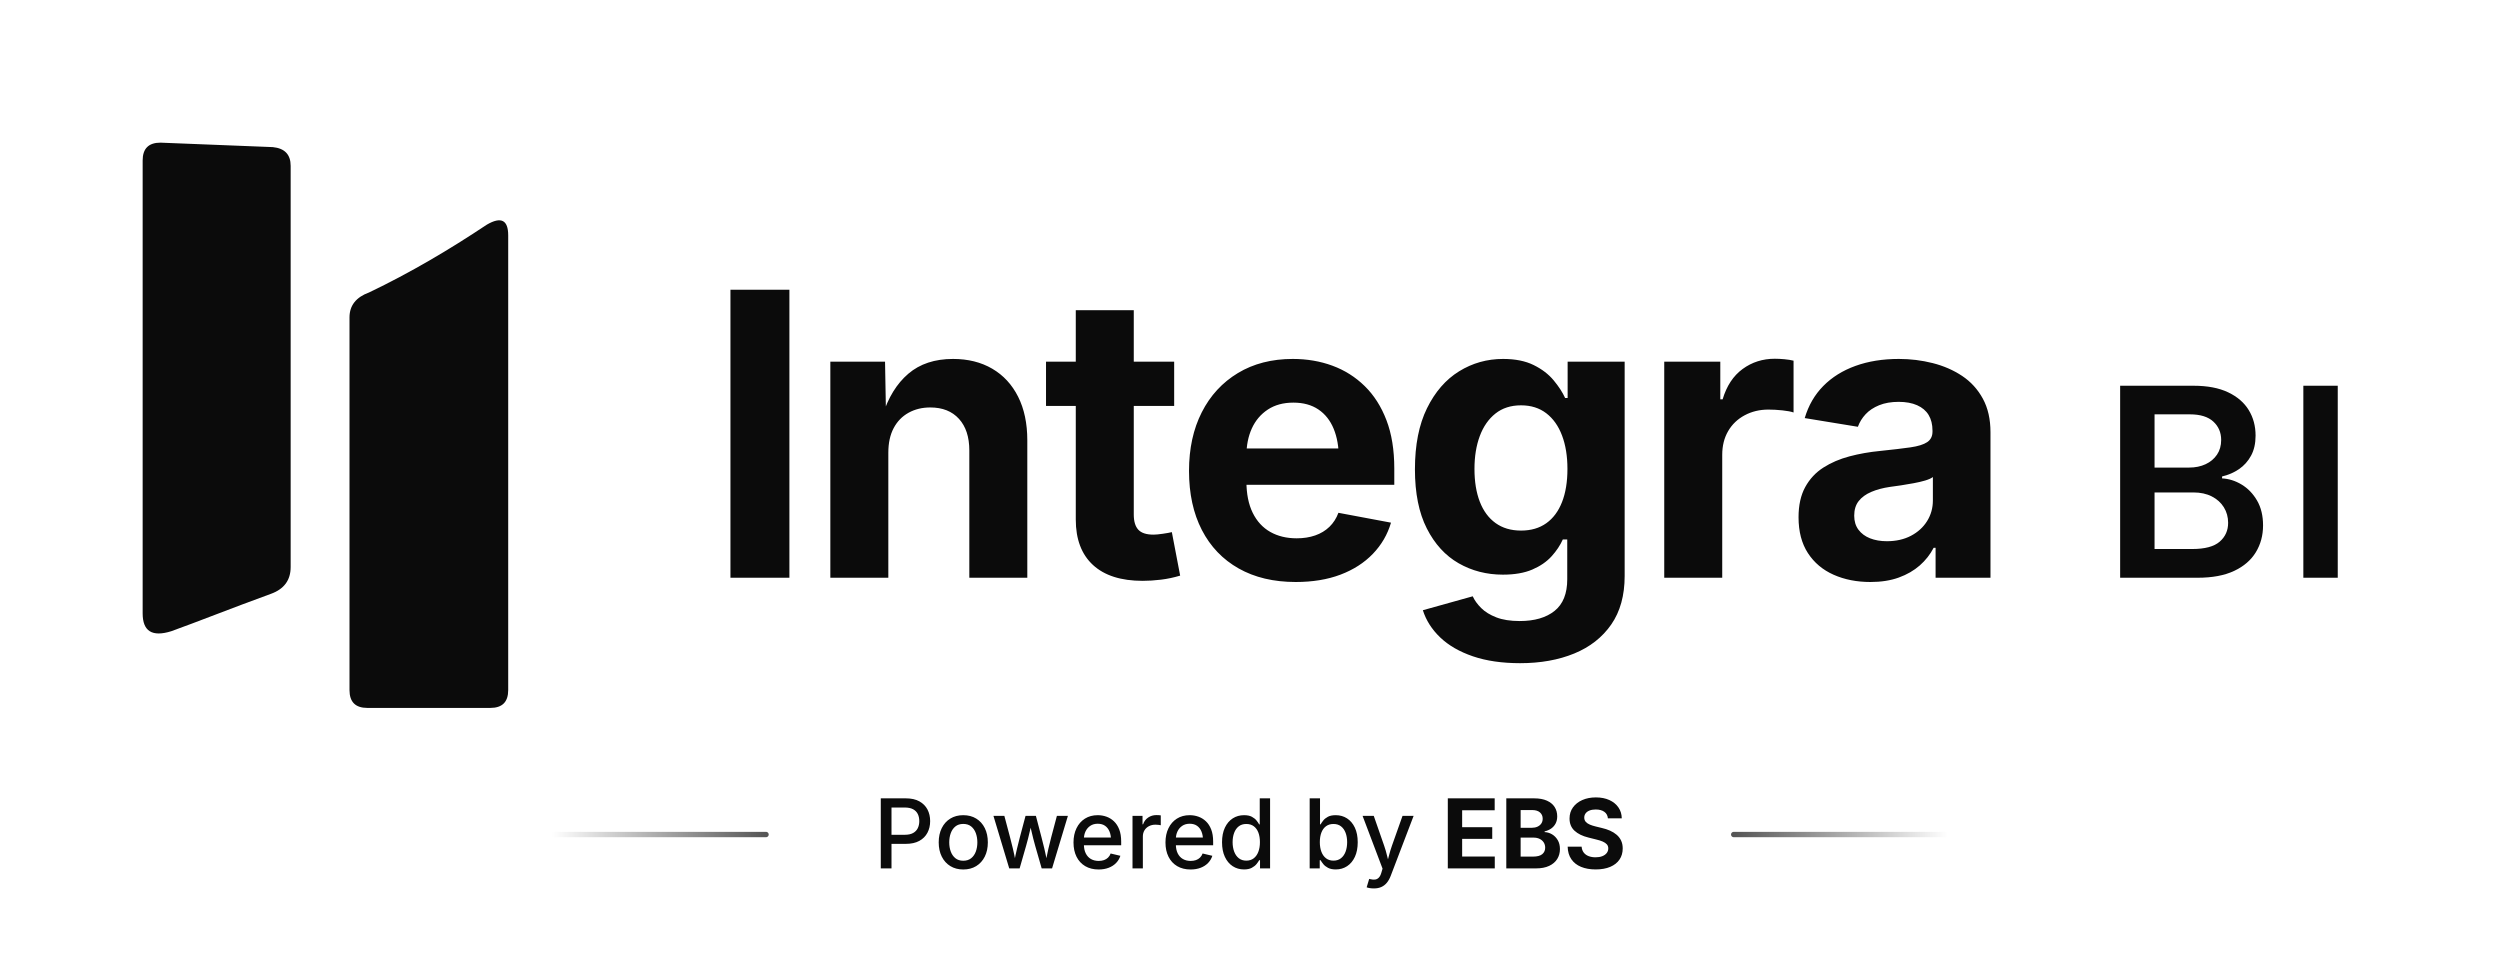
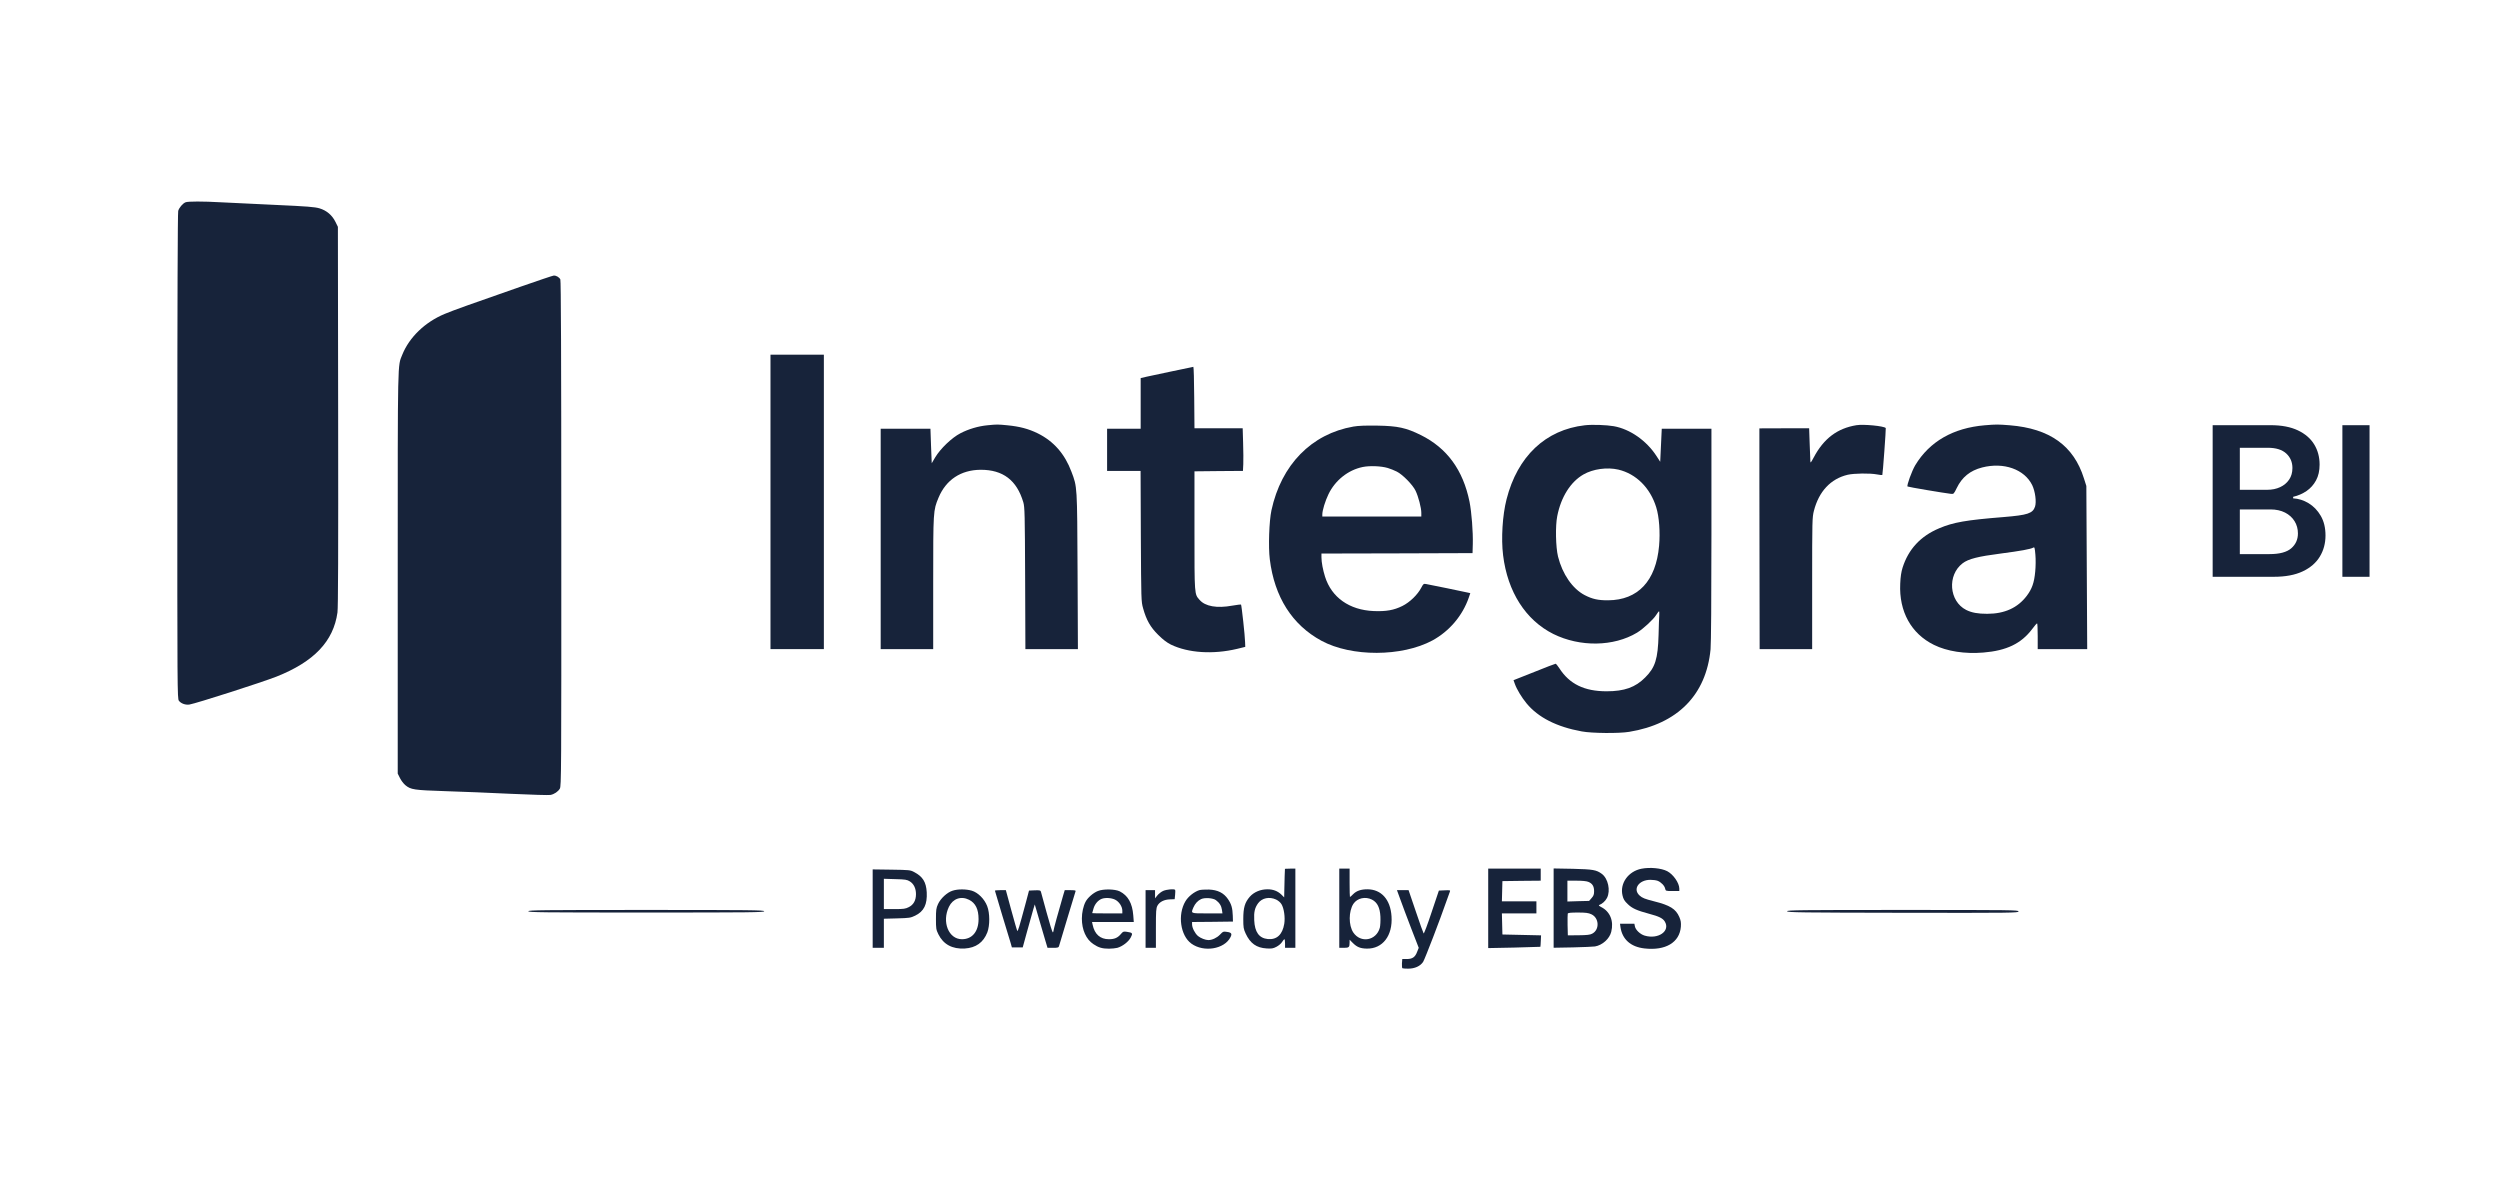
- <svg xmlns="http://www.w3.org/2000/svg" viewBox="0 0 1402 547" width="1402" height="547">
+ <svg xmlns="http://www.w3.org/2000/svg" viewBox="0 0 2904 1374" width="1452" height="687" role="img" aria-label="Integra BI">
  <defs>
-     <linearGradient id="lg1" gradientUnits="userSpaceOnUse" x1="309.592" y1="0" x2="429.592" y2="0">
-       <stop offset="0" stop-color="#555555" stop-opacity="0" />
-       <stop offset="1" stop-color="#555555" />
-     </linearGradient>
-     <linearGradient id="lg2" gradientUnits="userSpaceOnUse" x1="972.258" y1="0" x2="1092.258" y2="0">
-       <stop offset="0" stop-color="#555555" />
-       <stop offset="1" stop-color="#555555" stop-opacity="0" />
+     <linearGradient id="g" x1="0" y1="0" x2="0" y2="1">
+       <stop offset="0" stop-color="#17233A" />
+       <stop offset="1" stop-color="#17233A" />
    </linearGradient>
  </defs>
-   <path fill="#0B0B0B" d="M90,80 L153,82.5 Q163,83.5 163,93 L163,318 Q163,329 152,333 C130,341 110,349 96,354 Q80,359 80,344 L80,90 Q80,80 90,80 Z" />
-   <path fill="#0B0B0B" d="M196,178 Q196,168 207,164 C230,153 252,140 273,126 Q285,119 285,132 L285,387 Q285,397 275,397 L206,397 Q196,397 196,387 Z" />
-   <path d="M442.695 162.486V324.0H409.634V162.486ZM498.174 253.866V324.0H465.654V202.811H496.331L496.873 233.054H494.922Q499.691 217.878 509.393 209.585Q519.095 201.293 534.487 201.293Q547.061 201.293 556.438 206.767Q565.814 212.241 570.963 222.485Q576.112 232.729 576.112 246.929V324.0H543.593V252.565Q543.593 241.292 537.793 234.896Q531.994 228.501 521.696 228.501Q514.867 228.501 509.501 231.482Q504.136 234.463 501.155 240.1Q498.174 245.736 498.174 253.866ZM658.473 202.811V227.634H586.605V202.811ZM603.298 173.977H635.818V288.554Q635.818 294.299 638.365 297.063Q640.913 299.827 646.875 299.827Q648.717 299.827 652.078 299.339Q655.438 298.852 657.172 298.418L661.834 322.808Q656.414 324.434 651.048 325.084Q645.682 325.734 640.804 325.734Q622.593 325.734 612.946 316.846Q603.298 307.957 603.298 291.372ZM726.634 326.385Q708.098 326.385 694.657 318.797Q681.215 311.209 674.007 297.226Q666.798 283.242 666.798 264.056Q666.798 245.303 673.953 231.211Q681.107 217.119 694.223 209.206Q707.339 201.293 725.008 201.293Q736.932 201.293 747.23 205.087Q757.528 208.881 765.332 216.523Q773.137 224.165 777.527 235.655Q781.917 247.146 781.917 262.755V271.86H680.131V251.481H765.983L750.807 256.901Q750.807 247.471 747.934 240.479Q745.062 233.487 739.371 229.639Q733.68 225.791 725.333 225.791Q716.878 225.791 710.971 229.693Q705.063 233.596 702.028 240.262Q698.993 246.929 698.993 255.492V269.909Q698.993 280.424 702.516 287.578Q706.038 294.732 712.38 298.31Q718.721 301.887 727.176 301.887Q732.921 301.887 737.582 300.261Q742.244 298.635 745.55 295.437Q748.856 292.239 750.59 287.578L780.075 293.106Q777.148 303.079 769.885 310.613Q762.622 318.146 751.728 322.266Q740.834 326.385 726.634 326.385ZM852.463 371.912Q837.287 371.912 826.014 368.064Q814.74 364.216 807.695 357.495Q800.649 350.774 797.939 342.211L825.905 334.406Q827.423 337.767 830.621 340.964Q833.819 344.162 839.13 346.222Q844.442 348.281 852.246 348.281Q864.712 348.281 871.812 342.59Q878.912 336.899 878.912 324.867V302.537H876.419Q874.251 307.415 870.132 311.968Q866.013 316.521 859.346 319.393Q852.68 322.266 842.816 322.266Q829.157 322.266 817.992 315.87Q806.827 309.475 800.161 296.358Q793.494 283.242 793.494 263.188Q793.494 242.701 800.269 228.935Q807.044 215.168 818.263 208.23Q829.483 201.293 842.924 201.293Q853.113 201.293 860.051 204.708Q866.988 208.122 871.27 213.271Q875.552 218.42 877.72 223.189H879.129V202.811H911.107V323.024Q911.107 339.393 903.573 350.232Q896.039 361.072 882.815 366.492Q869.59 371.912 852.463 371.912ZM853.005 297.551Q861.352 297.551 867.151 293.432Q872.95 289.312 875.986 281.562Q879.021 273.812 879.021 262.972Q879.021 252.24 875.986 244.219Q872.95 236.197 867.151 231.753Q861.352 227.309 853.005 227.309Q844.442 227.309 838.642 231.916Q832.843 236.522 829.862 244.544Q826.881 252.565 826.881 262.972Q826.881 273.595 829.862 281.345Q832.843 289.096 838.696 293.323Q844.55 297.551 853.005 297.551ZM933.307 324.0V202.811H964.742V223.948H966.043Q969.403 212.675 977.262 206.93Q985.121 201.185 995.311 201.185Q997.804 201.185 1000.73 201.456Q1003.657 201.727 1005.825 202.269V231.319Q1003.657 230.561 999.538 230.127Q995.419 229.693 991.733 229.693Q984.362 229.693 978.4 232.891Q972.438 236.089 969.132 241.78Q965.826 247.471 965.826 255.059V324.0ZM1048.946 326.385Q1037.456 326.385 1028.296 322.32Q1019.137 318.255 1013.879 310.179Q1008.622 302.104 1008.622 290.071Q1008.622 279.99 1012.362 273.161Q1016.101 266.332 1022.551 262.213Q1029.001 258.094 1037.185 255.926Q1045.369 253.758 1054.366 252.891Q1064.881 251.807 1071.33 250.885Q1077.78 249.964 1080.761 247.958Q1083.742 245.953 1083.742 242.051V241.509Q1083.742 236.306 1081.574 232.729Q1079.406 229.151 1075.124 227.254Q1070.843 225.357 1064.772 225.357Q1058.485 225.357 1053.824 227.254Q1049.163 229.151 1046.236 232.295Q1043.309 235.438 1041.9 239.341L1012.091 234.463Q1015.234 223.84 1022.497 216.469Q1029.76 209.098 1040.545 205.195Q1051.331 201.293 1064.881 201.293Q1074.637 201.293 1083.85 203.624Q1093.064 205.954 1100.381 210.832Q1107.698 215.71 1111.98 223.569Q1116.262 231.428 1116.262 242.376V324.0H1085.476V307.198H1084.392Q1081.466 312.835 1076.588 317.117Q1071.71 321.398 1064.826 323.892Q1057.943 326.385 1048.946 326.385ZM1058.16 303.513Q1065.856 303.513 1071.656 300.478Q1077.455 297.442 1080.707 292.239Q1083.959 287.036 1083.959 280.641V267.524Q1082.55 268.608 1079.623 269.476Q1076.696 270.343 1073.119 270.993Q1069.542 271.644 1066.073 272.186Q1062.604 272.728 1059.894 273.053Q1053.932 273.92 1049.38 275.871Q1044.827 277.822 1042.334 281.02Q1039.841 284.218 1039.841 289.204Q1039.841 293.865 1042.225 297.063Q1044.61 300.261 1048.729 301.887Q1052.848 303.513 1058.16 303.513Z" fill="#0B0B0B" />
-   <path d="M1188.976 324.0V216.324H1230.168Q1241.803 216.324 1249.535 220.01Q1257.267 223.695 1261.097 229.982Q1264.928 236.27 1264.928 244.291Q1264.928 250.867 1262.398 255.528Q1259.869 260.189 1255.641 263.08Q1251.414 265.971 1246.138 267.199V268.283Q1251.847 268.572 1257.123 271.752Q1262.398 274.932 1265.759 280.713Q1269.119 286.494 1269.119 294.66Q1269.119 303.043 1265.072 309.691Q1261.025 316.34 1252.895 320.17Q1244.765 324.0 1232.408 324.0ZM1208.271 307.885H1229.373Q1240.068 307.885 1244.802 303.766Q1249.535 299.646 1249.535 293.215Q1249.535 288.373 1247.15 284.507Q1244.765 280.641 1240.393 278.4Q1236.021 276.16 1230.023 276.16H1208.271ZM1208.271 262.213H1227.711Q1232.842 262.213 1236.888 260.334Q1240.935 258.455 1243.284 254.986Q1245.633 251.518 1245.633 246.748Q1245.633 240.461 1241.224 236.414Q1236.816 232.367 1228.144 232.367H1208.271ZM1311.01 216.324V324.0H1291.715V216.324Z" fill="#0B0B0B" />
-   <path d="M493.942 487.0V447.713H508.023Q512.558 447.713 515.59 449.4Q518.622 451.088 520.125 453.962Q521.628 456.836 521.628 460.475Q521.628 464.113 520.112 467Q518.596 469.888 515.564 471.562Q512.531 473.236 507.97 473.236H498.346V468.147H507.39Q510.29 468.147 512.083 467.146Q513.876 466.144 514.707 464.403Q515.537 462.663 515.537 460.475Q515.537 458.26 514.707 456.533Q513.876 454.806 512.07 453.83Q510.264 452.854 507.337 452.854H499.954V487.0ZM540.19 487.606Q536.051 487.606 532.953 485.708Q529.855 483.81 528.141 480.382Q526.427 476.954 526.427 472.419Q526.427 467.831 528.141 464.39Q529.855 460.949 532.953 459.051Q536.051 457.152 540.19 457.152Q544.357 457.152 547.455 459.051Q550.553 460.949 552.267 464.39Q553.981 467.831 553.981 472.419Q553.981 476.954 552.267 480.382Q550.553 483.81 547.455 485.708Q544.357 487.606 540.19 487.606ZM540.19 482.702Q542.88 482.702 544.633 481.292Q546.387 479.881 547.244 477.547Q548.101 475.214 548.101 472.419Q548.101 469.598 547.244 467.238Q546.387 464.878 544.633 463.467Q542.88 462.057 540.19 462.057Q537.527 462.057 535.787 463.467Q534.047 464.878 533.19 467.225Q532.333 469.571 532.333 472.419Q532.333 475.214 533.19 477.547Q534.047 479.881 535.787 481.292Q537.527 482.702 540.19 482.702ZM565.978 487.0 557.118 457.521H563.235L566.479 469.729Q567.19 472.472 568.008 475.833Q568.825 479.195 569.59 483.414H568.746Q569.511 479.354 570.328 475.979Q571.146 472.604 571.884 469.729L575.127 457.521H580.928L584.118 469.729Q584.857 472.524 585.661 475.899Q586.465 479.274 587.23 483.414H586.359Q587.15 479.327 587.941 475.952Q588.732 472.577 589.471 469.729L592.714 457.521H598.884L589.998 487.0H584.171L580.532 474.317Q579.979 472.393 579.451 470.296Q578.924 468.2 578.423 466.012Q577.922 463.823 577.395 461.661H578.581Q578.08 463.797 577.566 465.999Q577.052 468.2 576.524 470.323Q575.997 472.445 575.443 474.317L571.805 487.0ZM616.102 487.606Q611.751 487.606 608.587 485.734Q605.423 483.862 603.722 480.461Q602.022 477.06 602.022 472.472Q602.022 467.937 603.696 464.482Q605.37 461.028 608.429 459.09Q611.487 457.152 615.601 457.152Q618.132 457.152 620.479 457.983Q622.825 458.813 624.697 460.58Q626.569 462.347 627.664 465.155Q628.758 467.963 628.758 471.971V474.027H605.265V469.703H625.778L623.063 471.127Q623.063 468.411 622.219 466.341Q621.375 464.271 619.727 463.111Q618.079 461.951 615.601 461.951Q613.148 461.951 611.408 463.138Q609.668 464.324 608.758 466.262Q607.849 468.2 607.849 470.494V473.447Q607.849 476.479 608.89 478.576Q609.932 480.672 611.804 481.74Q613.676 482.808 616.154 482.808Q617.789 482.808 619.107 482.346Q620.426 481.885 621.388 480.949Q622.351 480.013 622.852 478.642L628.31 479.934Q627.598 482.201 625.923 483.941Q624.249 485.682 621.757 486.644Q619.266 487.606 616.102 487.606ZM635.112 487.0V457.521H640.729V462.268H641.045Q641.862 459.842 643.893 458.471Q645.923 457.1 648.507 457.1Q649.061 457.1 649.773 457.139Q650.484 457.179 650.959 457.258V462.795Q650.643 462.689 649.746 462.584Q648.85 462.479 647.927 462.479Q645.923 462.479 644.315 463.322Q642.706 464.166 641.81 465.656Q640.913 467.146 640.913 469.097V487.0ZM667.676 487.606Q663.325 487.606 660.161 485.734Q656.997 483.862 655.296 480.461Q653.596 477.06 653.596 472.472Q653.596 467.937 655.27 464.482Q656.944 461.028 660.003 459.09Q663.062 457.152 667.175 457.152Q669.706 457.152 672.053 457.983Q674.399 458.813 676.272 460.58Q678.144 462.347 679.238 465.155Q680.332 467.963 680.332 471.971V474.027H656.839V469.703H677.353L674.637 471.127Q674.637 468.411 673.793 466.341Q672.949 464.271 671.301 463.111Q669.653 461.951 667.175 461.951Q664.723 461.951 662.982 463.138Q661.242 464.324 660.333 466.262Q659.423 468.2 659.423 470.494V473.447Q659.423 476.479 660.464 478.576Q661.506 480.672 663.378 481.74Q665.25 482.808 667.729 482.808Q669.363 482.808 670.682 482.346Q672 481.885 672.962 480.949Q673.925 480.013 674.426 478.642L679.884 479.934Q679.172 482.201 677.498 483.941Q675.823 485.682 673.332 486.644Q670.84 487.606 667.676 487.606ZM697.655 487.58Q694.069 487.58 691.274 485.748Q688.48 483.915 686.898 480.5Q685.315 477.086 685.315 472.34Q685.315 467.541 686.924 464.14Q688.532 460.738 691.327 458.945Q694.122 457.152 697.655 457.152Q700.398 457.152 702.072 458.062Q703.746 458.972 704.695 460.185Q705.645 461.397 706.146 462.32H706.462V447.713H712.263V487.0H706.62V482.386H706.146Q705.645 483.335 704.669 484.548Q703.693 485.761 702.006 486.67Q700.318 487.58 697.655 487.58ZM698.921 482.649Q701.399 482.649 703.1 481.331Q704.801 480.013 705.684 477.679Q706.567 475.346 706.567 472.287Q706.567 469.202 705.697 466.921Q704.827 464.641 703.127 463.362Q701.426 462.083 698.921 462.083Q696.363 462.083 694.663 463.428Q692.962 464.772 692.105 467.08Q691.248 469.387 691.248 472.287Q691.248 475.214 692.118 477.561Q692.988 479.907 694.702 481.278Q696.416 482.649 698.921 482.649ZM749.098 487.58Q746.435 487.58 744.734 486.67Q743.033 485.761 742.071 484.548Q741.108 483.335 740.581 482.386H740.107V487.0H734.464V447.713H740.265V462.32H740.581Q741.108 461.397 742.044 460.185Q742.981 458.972 744.655 458.062Q746.329 457.152 749.098 457.152Q752.631 457.152 755.413 458.945Q758.194 460.738 759.803 464.14Q761.411 467.541 761.411 472.34Q761.411 477.086 759.829 480.5Q758.247 483.915 755.465 485.748Q752.684 487.58 749.098 487.58ZM747.806 482.649Q750.337 482.649 752.051 481.278Q753.765 479.907 754.622 477.561Q755.479 475.214 755.479 472.287Q755.479 469.387 754.622 467.08Q753.765 464.772 752.064 463.428Q750.363 462.083 747.806 462.083Q745.327 462.083 743.613 463.362Q741.899 464.641 741.029 466.921Q740.159 469.202 740.159 472.287Q740.159 475.346 741.043 477.679Q741.926 480.013 743.64 481.331Q745.354 482.649 747.806 482.649ZM766.421 497.6 767.845 492.88 768.504 493.038Q770.007 493.434 771.207 493.249Q772.406 493.064 773.29 492.128Q774.173 491.192 774.7 489.294L775.333 487.132L764.127 457.521H770.402L776.23 474.265Q777.205 477.06 777.851 479.828Q778.497 482.597 779.262 485.339H777.469Q778.233 482.597 778.932 479.815Q779.631 477.033 780.607 474.265L786.539 457.521H792.762L779.947 491.087Q779.051 493.46 777.746 495.042Q776.44 496.624 774.648 497.428Q772.855 498.232 770.482 498.232Q769.11 498.232 768.029 498.035Q766.948 497.837 766.421 497.6Z" fill="#0B0B0B" />
-   <path d="M811.931 487.0V447.713H838.219V454.384H819.973V463.876H836.848V470.441H819.973V480.329H838.272V487.0ZM844.732 487.0V447.713H860.315Q864.639 447.713 867.526 449.018Q870.413 450.323 871.85 452.591Q873.287 454.858 873.287 457.812Q873.287 460.132 872.364 461.859Q871.441 463.586 869.846 464.68Q868.251 465.774 866.221 466.249V466.645Q868.436 466.724 870.4 467.897Q872.364 469.07 873.59 471.167Q874.816 473.263 874.816 476.163Q874.816 479.274 873.287 481.727Q871.758 484.179 868.765 485.589Q865.773 487.0 861.316 487.0ZM852.773 480.382H859.734Q863.268 480.382 864.902 479.011Q866.537 477.64 866.537 475.398Q866.537 473.737 865.733 472.458Q864.929 471.18 863.452 470.455Q861.976 469.729 859.945 469.729H852.773ZM852.773 464.219H859.128Q860.842 464.219 862.213 463.599Q863.584 462.979 864.362 461.833Q865.14 460.686 865.14 459.104Q865.14 456.968 863.624 455.623Q862.107 454.278 859.286 454.278H852.773ZM894.856 487.58Q890.136 487.58 886.642 486.13Q883.148 484.68 881.197 481.832Q879.246 478.984 879.141 474.818H886.972Q887.13 476.796 888.158 478.127Q889.187 479.459 890.9 480.118Q892.614 480.777 894.776 480.777Q896.939 480.777 898.534 480.158Q900.129 479.538 901.025 478.404Q901.922 477.271 901.922 475.768Q901.922 474.423 901.118 473.513Q900.314 472.604 898.811 471.944Q897.308 471.285 895.146 470.784L890.821 469.703Q885.838 468.49 883.017 465.893Q880.195 463.296 880.195 459.024Q880.195 455.465 882.107 452.802Q884.019 450.139 887.354 448.662Q890.69 447.186 894.961 447.186Q899.312 447.186 902.555 448.675Q905.798 450.165 907.617 452.815Q909.437 455.465 909.489 458.919H901.711Q901.5 456.546 899.694 455.254Q897.888 453.962 894.882 453.962Q892.852 453.962 891.401 454.542Q889.951 455.122 889.2 456.15Q888.448 457.179 888.448 458.497Q888.448 459.947 889.318 460.91Q890.189 461.872 891.639 462.465Q893.089 463.059 894.724 463.454L898.283 464.324Q900.762 464.878 902.898 465.827Q905.033 466.776 906.642 468.161Q908.25 469.545 909.133 471.443Q910.017 473.342 910.017 475.82Q910.017 479.38 908.224 482.03Q906.431 484.68 903.029 486.13Q899.628 487.58 894.856 487.58Z" fill="#0B0B0B" />
-   <line x1="309.592" y1="468" x2="429.592" y2="468" stroke="url(#lg1)" stroke-width="3" stroke-linecap="round" />
-   <line x1="972.258" y1="468" x2="1092.258" y2="468" stroke="url(#lg2)" stroke-width="3" stroke-linecap="round" />
+   <g transform="translate(0,1374) scale(0.1,-0.1)">
+     <g fill="url(#g)">
+       <path d="M2155 11390 c-32 -13 -75 -63 -85 -100 -6 -21 -10 -1071 -10 -2849 -1 -2737 0 -2816 18 -2841 24 -32 77 -51 122 -44 79 13 843 258 1013 325 435 173 660 409 707 744 8 58 10 697 8 2280 l-3 2200 -28 57 c-39 79 -103 133 -186 158 -55 16 -140 23 -516 40 -247 11 -529 25 -625 30 -212 12 -388 12 -415 0z" />
+       <path d="M6045 10409 c-562 -196 -784 -275 -881 -316 -227 -95 -409 -270 -491 -473 -55 -138 -53 -3 -53 -2531 l0 -2335 26 -52 c14 -29 42 -65 62 -82 64 -53 99 -58 462 -70 184 -6 528 -19 765 -31 236 -11 443 -17 460 -13 44 9 88 39 108 73 17 30 18 154 17 2961 0 2082 -4 2937 -11 2954 -12 25 -48 47 -77 45 -9 0 -183 -59 -387 -130z" />
+     </g>
+     <g fill="#17233A">
+       <path d="M8950 7910 l0 -1710 310 0 310 0 0 1710 0 1710 -310 0 -310 0 0 -1710z" />
+       <path d="M13835 9473 c-11 -3 -117 -25 -235 -49 -118 -25 -245 -52 -282 -60 l-68 -16 0 -294 0 -294 -195 0 -195 0 0 -245 0 -245 195 0 194 0 3 -757 c4 -747 4 -759 26 -838 38 -138 85 -220 176 -310 55 -55 102 -90 146 -112 202 -98 491 -117 771 -50 l94 23 -2 54 c-1 71 -41 431 -47 437 -3 3 -48 -3 -101 -12 -180 -33 -315 -9 -381 67 -60 69 -59 49 -59 803 l0 690 282 3 281 2 4 78 c2 42 1 154 -2 247 l-5 170 -280 0 -280 0 -3 358 c-1 196 -6 356 -10 356 -4 -1 -16 -3 -27 -6z" />
+       <path d="M11470 8800 c-106 -10 -220 -44 -314 -93 -99 -51 -232 -178 -293 -280 l-40 -68 -8 200 -7 201 -289 0 -289 0 0 -1280 0 -1280 305 0 305 0 0 765 c0 843 0 844 62 994 87 208 259 322 488 324 261 1 421 -121 497 -378 16 -55 18 -132 21 -882 l3 -823 305 0 305 0 -4 903 c-5 998 -3 978 -71 1157 -77 207 -207 355 -391 446 -108 53 -211 80 -354 94 -114 11 -119 11 -231 0z" />
+       <path d="M18409 8800 c-456 -52 -782 -361 -909 -860 -47 -184 -64 -455 -40 -650 52 -425 262 -753 583 -914 311 -154 702 -148 973 15 72 44 192 155 224 208 14 22 28 41 31 41 3 0 5 -21 3 -47 -2 -27 -6 -129 -8 -228 -8 -279 -38 -378 -156 -495 -113 -114 -241 -160 -448 -160 -258 0 -431 84 -549 268 -18 28 -38 52 -43 52 -6 0 -118 -43 -249 -96 l-240 -95 15 -42 c23 -65 78 -156 137 -228 135 -163 349 -272 640 -325 115 -22 434 -25 552 -5 562 92 895 430 945 960 6 64 10 586 10 1334 l0 1227 -289 0 -288 0 -9 -192 -9 -192 -44 68 c-116 178 -306 311 -494 345 -85 15 -251 21 -338 11z m390 -515 c207 -49 371 -213 440 -439 34 -109 47 -289 33 -446 -36 -408 -245 -631 -592 -633 -115 -1 -183 14 -272 60 -142 74 -259 244 -310 448 -27 110 -32 356 -9 470 44 223 155 398 305 484 112 64 274 86 405 56z" />
+       <path d="M21565 8801 c-223 -36 -380 -155 -497 -375 -34 -64 -38 -68 -39 -41 -1 17 -4 109 -8 205 l-6 175 -289 0 -289 -1 0 -649 c0 -358 1 -935 2 -1282 l1 -633 305 0 305 0 0 763 c0 731 1 767 20 842 58 227 195 373 392 420 74 17 259 20 342 4 32 -6 59 -9 61 -7 5 5 44 542 40 546 -23 24 -258 46 -340 33z" />
+       <path d="M23055 8800 c-367 -31 -642 -189 -808 -465 -39 -66 -101 -236 -89 -246 6 -6 422 -76 507 -86 28 -3 32 1 64 67 62 128 156 204 296 240 251 64 490 -21 581 -205 35 -73 51 -194 33 -250 -27 -79 -85 -98 -364 -121 -437 -35 -585 -61 -748 -130 -218 -91 -359 -244 -427 -459 -15 -48 -24 -107 -27 -186 -15 -322 127 -580 392 -710 152 -75 359 -107 574 -89 269 22 439 104 566 272 27 37 53 67 58 67 4 1 7 -66 7 -149 l0 -150 288 0 287 0 -5 947 -5 948 -28 88 c-119 380 -397 579 -861 617 -140 11 -156 11 -291 0z m586 -1701 c-12 -128 -37 -199 -98 -280 -105 -139 -257 -209 -460 -209 -108 0 -180 13 -244 45 -199 101 -222 404 -41 542 67 51 179 79 442 113 231 30 346 51 379 69 14 9 17 -1 24 -82 5 -54 4 -136 -2 -198z" />
+       <path d="M15721 8785 c-487 -85 -838 -444 -952 -973 -27 -126 -37 -427 -19 -569 54 -438 260 -762 600 -946 349 -189 934 -187 1288 3 197 107 350 287 423 497 l18 53 -22 5 c-37 9 -460 96 -492 101 -28 5 -32 2 -55 -42 -43 -82 -132 -169 -220 -213 -99 -49 -188 -65 -334 -59 -282 12 -488 158 -564 398 -25 79 -42 169 -42 227 l0 43 878 2 877 3 3 105 c4 140 -14 371 -38 492 -75 368 -261 623 -565 774 -172 85 -267 106 -505 110 -139 2 -219 -1 -279 -11z m399 -481 c30 -9 78 -28 105 -42 68 -34 185 -153 218 -222 33 -68 67 -199 67 -257 l0 -43 -575 0 -575 0 0 23 c0 49 33 156 72 237 78 161 227 280 396 315 81 17 214 12 292 -11z" />
+     </g>
+   </g>
+   <path fill="#17233A" d="M2570.228 670.0V493.9H2637.595Q2656.624 493.9 2669.27 499.928Q2681.916 505.955 2688.18 516.238Q2694.444 526.52 2694.444 539.639Q2694.444 550.394 2690.307 558.017Q2686.171 565.64 2679.257 570.368Q2672.343 575.095 2663.715 577.104V578.877Q2673.052 579.35 2681.679 584.55Q2690.307 589.75 2695.803 599.205Q2701.299 608.66 2701.299 622.016Q2701.299 635.726 2694.68 646.599Q2688.062 657.472 2674.765 663.736Q2661.469 670.0 2641.259 670.0ZM2601.784 643.644H2636.295Q2653.787 643.644 2661.528 636.907Q2669.27 630.171 2669.27 619.652Q2669.27 611.733 2665.369 605.41Q2661.469 599.087 2654.319 595.423Q2647.169 591.76 2637.359 591.76H2601.784ZM2601.784 568.949H2633.577Q2641.968 568.949 2648.587 565.876Q2655.205 562.804 2659.046 557.131Q2662.888 551.458 2662.888 543.657Q2662.888 533.375 2655.678 526.756Q2648.469 520.138 2634.286 520.138H2601.784ZM2752.468 493.9V670.0H2720.912V493.9Z" />
+   <g transform="translate(-116.3,0)">
+     <g transform="translate(0,1374) scale(0.1,-0.1)" fill="#17233A">
+       <path d="M20231 3649 c-154 -30 -254 -170 -221 -310 10 -43 22 -64 60 -100 51 -50 105 -75 251 -114 114 -30 157 -52 180 -89 68 -111 -76 -211 -234 -164 -51 15 -105 66 -113 107 l-6 31 -84 0 -83 0 5 -37 c20 -143 118 -232 279 -250 245 -28 408 69 423 252 3 48 0 71 -18 113 -41 94 -108 136 -292 182 -110 28 -138 39 -170 68 -82 75 -8 182 126 182 30 0 67 -5 83 -11 40 -15 81 -57 88 -90 7 -29 7 -29 86 -29 l79 0 0 28 c-1 66 -70 165 -140 202 -69 36 -201 48 -299 29z" />
+       <path d="M16089 3648 c-1 -8 -6 -147 -7 -232 l-2 -100 -32 32 c-44 42 -96 62 -162 62 -81 0 -157 -32 -205 -86 -58 -67 -76 -127 -76 -259 0 -99 3 -116 28 -170 53 -114 126 -165 242 -172 59 -4 77 -1 115 19 25 13 54 37 65 55 11 18 23 32 28 33 4 0 7 -22 7 -50 l0 -50 60 0 60 0 0 460 0 460 -60 0 c-33 0 -60 -1 -61 -2z m-103 -357 c23 -11 50 -33 62 -53 30 -48 45 -154 33 -229 -21 -126 -87 -187 -191 -177 -101 10 -152 80 -158 219 -5 96 7 145 46 198 45 60 129 78 208 42z" />
+       <path d="M16720 3190 l0 -460 54 0 c59 0 66 7 66 63 l0 31 39 -39 c47 -47 88 -63 162 -64 183 -3 301 151 286 374 -12 196 -119 315 -281 315 -74 0 -126 -18 -164 -56 -19 -19 -36 -34 -38 -34 -2 0 -4 74 -4 165 l0 165 -60 0 -60 0 0 -460z m380 100 c62 -32 93 -94 98 -199 2 -47 -1 -105 -7 -128 -41 -150 -222 -182 -308 -55 -56 84 -55 246 1 333 45 67 139 88 216 49z" />
+       <path d="M18450 3188 l0 -461 302 6 c165 4 302 8 304 9 1 2 4 32 5 68 l3 65 -225 5 -224 5 -3 123 -3 122 201 0 200 0 0 70 0 70 -200 0 -201 0 3 118 3 117 223 3 222 2 0 70 0 70 -305 0 -305 0 0 -462z" />
+       <path d="M19210 3191 l0 -460 223 4 c122 3 238 8 257 11 85 14 169 89 189 169 32 127 -13 237 -119 290 -24 13 -30 20 -20 23 33 11 72 46 90 82 43 85 13 225 -60 279 -64 47 -102 53 -337 59 l-223 4 0 -461z m404 305 c46 -19 66 -51 66 -108 0 -39 -6 -54 -29 -80 l-29 -33 -126 -3 -126 -4 0 121 0 121 105 0 c68 0 118 -5 139 -14z m34 -376 c92 -42 98 -181 9 -226 -24 -13 -61 -17 -157 -18 l-125 -1 -3 119 c-1 66 0 126 2 133 4 10 34 13 118 13 90 0 122 -4 156 -20z" />
+       <path d="M11300 3186 l0 -456 65 0 65 0 0 169 0 169 153 4 c143 4 157 6 211 32 102 50 141 130 134 271 -7 120 -46 183 -148 236 -43 23 -57 24 -262 27 l-218 3 0 -455z m431 316 c46 -28 72 -81 72 -148 0 -73 -28 -123 -83 -151 -39 -20 -59 -23 -167 -23 l-123 0 0 176 0 176 133 -4 c116 -3 136 -6 168 -26z" />
+       <path d="M12229 3394 c-63 -19 -140 -90 -170 -156 -21 -46 -24 -68 -24 -173 0 -111 2 -124 28 -177 58 -118 162 -174 306 -166 130 8 217 70 263 188 30 80 30 223 -2 305 -32 83 -106 157 -179 179 -66 19 -160 20 -222 0z m191 -106 c75 -38 110 -110 110 -224 0 -145 -74 -234 -193 -234 -155 0 -236 201 -151 377 46 95 141 128 234 81z" />
+       <path d="M13916 3390 c-54 -21 -119 -78 -143 -125 -26 -49 -43 -126 -43 -195 0 -131 49 -241 134 -297 59 -40 103 -53 181 -53 33 0 77 5 97 10 60 17 129 70 155 119 27 51 23 57 -44 67 -39 6 -45 4 -69 -25 -38 -45 -75 -61 -140 -61 -101 0 -166 58 -189 168 l-7 32 243 0 242 0 -6 78 c-11 140 -61 229 -157 278 -54 27 -191 30 -254 4z m199 -100 c47 -23 85 -80 85 -129 l0 -31 -175 0 c-96 0 -175 1 -175 3 0 2 7 26 15 53 15 52 52 96 95 113 42 16 111 12 155 -9z" />
+       <path d="M14674 3391 c-22 -10 -53 -34 -67 -52 l-27 -34 0 48 0 47 -55 0 -55 0 0 -335 0 -335 60 0 60 0 0 228 c0 202 2 231 18 262 24 44 78 71 146 73 l54 2 5 50 c3 28 3 53 0 58 -8 14 -98 6 -139 -12z" />
+       <path d="M15094 3400 c-59 -19 -128 -73 -161 -129 -93 -156 -59 -399 69 -492 144 -104 383 -65 454 74 21 40 12 55 -40 62 -43 7 -46 5 -83 -33 -35 -36 -90 -62 -133 -62 -34 0 -91 22 -121 47 -36 31 -68 94 -69 135 l0 28 238 2 237 3 -2 68 c-3 89 -16 135 -56 193 -49 72 -119 107 -221 111 -45 1 -95 -2 -112 -7z m193 -116 c42 -31 64 -67 70 -112 l6 -42 -177 0 c-196 0 -190 -2 -161 68 20 46 51 80 90 98 43 20 138 13 172 -12z" />
+       <path d="M12720 3394 c0 -4 38 -131 84 -283 47 -152 91 -298 99 -326 l14 -50 63 0 63 0 52 190 c29 105 60 217 70 250 l18 59 52 -179 c29 -99 62 -213 74 -252 l22 -73 64 0 c52 0 65 3 69 18 12 44 189 628 193 640 4 9 -12 12 -61 12 l-65 0 -20 -67 c-52 -176 -111 -393 -111 -407 0 -9 -4 -16 -8 -16 -5 0 -37 102 -71 228 -34 125 -65 235 -67 245 -5 15 -15 17 -72 15 l-66 -3 -37 -140 c-80 -297 -92 -336 -99 -328 -4 4 -35 113 -70 241 l-63 232 -64 0 c-35 0 -63 -3 -63 -6z" />
+       <path d="M17429 3293 c21 -60 78 -210 126 -336 l88 -227 -18 -45 c-23 -63 -55 -85 -120 -85 l-53 0 -4 -51 c-1 -28 1 -53 5 -56 5 -3 34 -5 66 -5 78 0 142 29 175 79 20 31 196 488 281 733 13 36 26 73 30 83 7 16 2 18 -60 15 l-68 -3 -85 -253 c-46 -140 -88 -250 -92 -245 -4 4 -45 119 -91 256 l-84 247 -67 0 -68 0 39 -107z" />
+       <path d="M7300 3155 c0 -13 159 -15 1370 -15 1211 0 1370 2 1370 15 0 13 -159 15 -1370 15 -1211 0 -1370 -2 -1370 -15z" />
+       <path d="M21922 3155 c3 -14 156 -16 1346 -18 1272 -2 1342 -1 1342 16 0 16 -71 17 -1346 17 -1196 0 -1345 -2 -1342 -15z" />
+     </g>
+   </g>
</svg>
